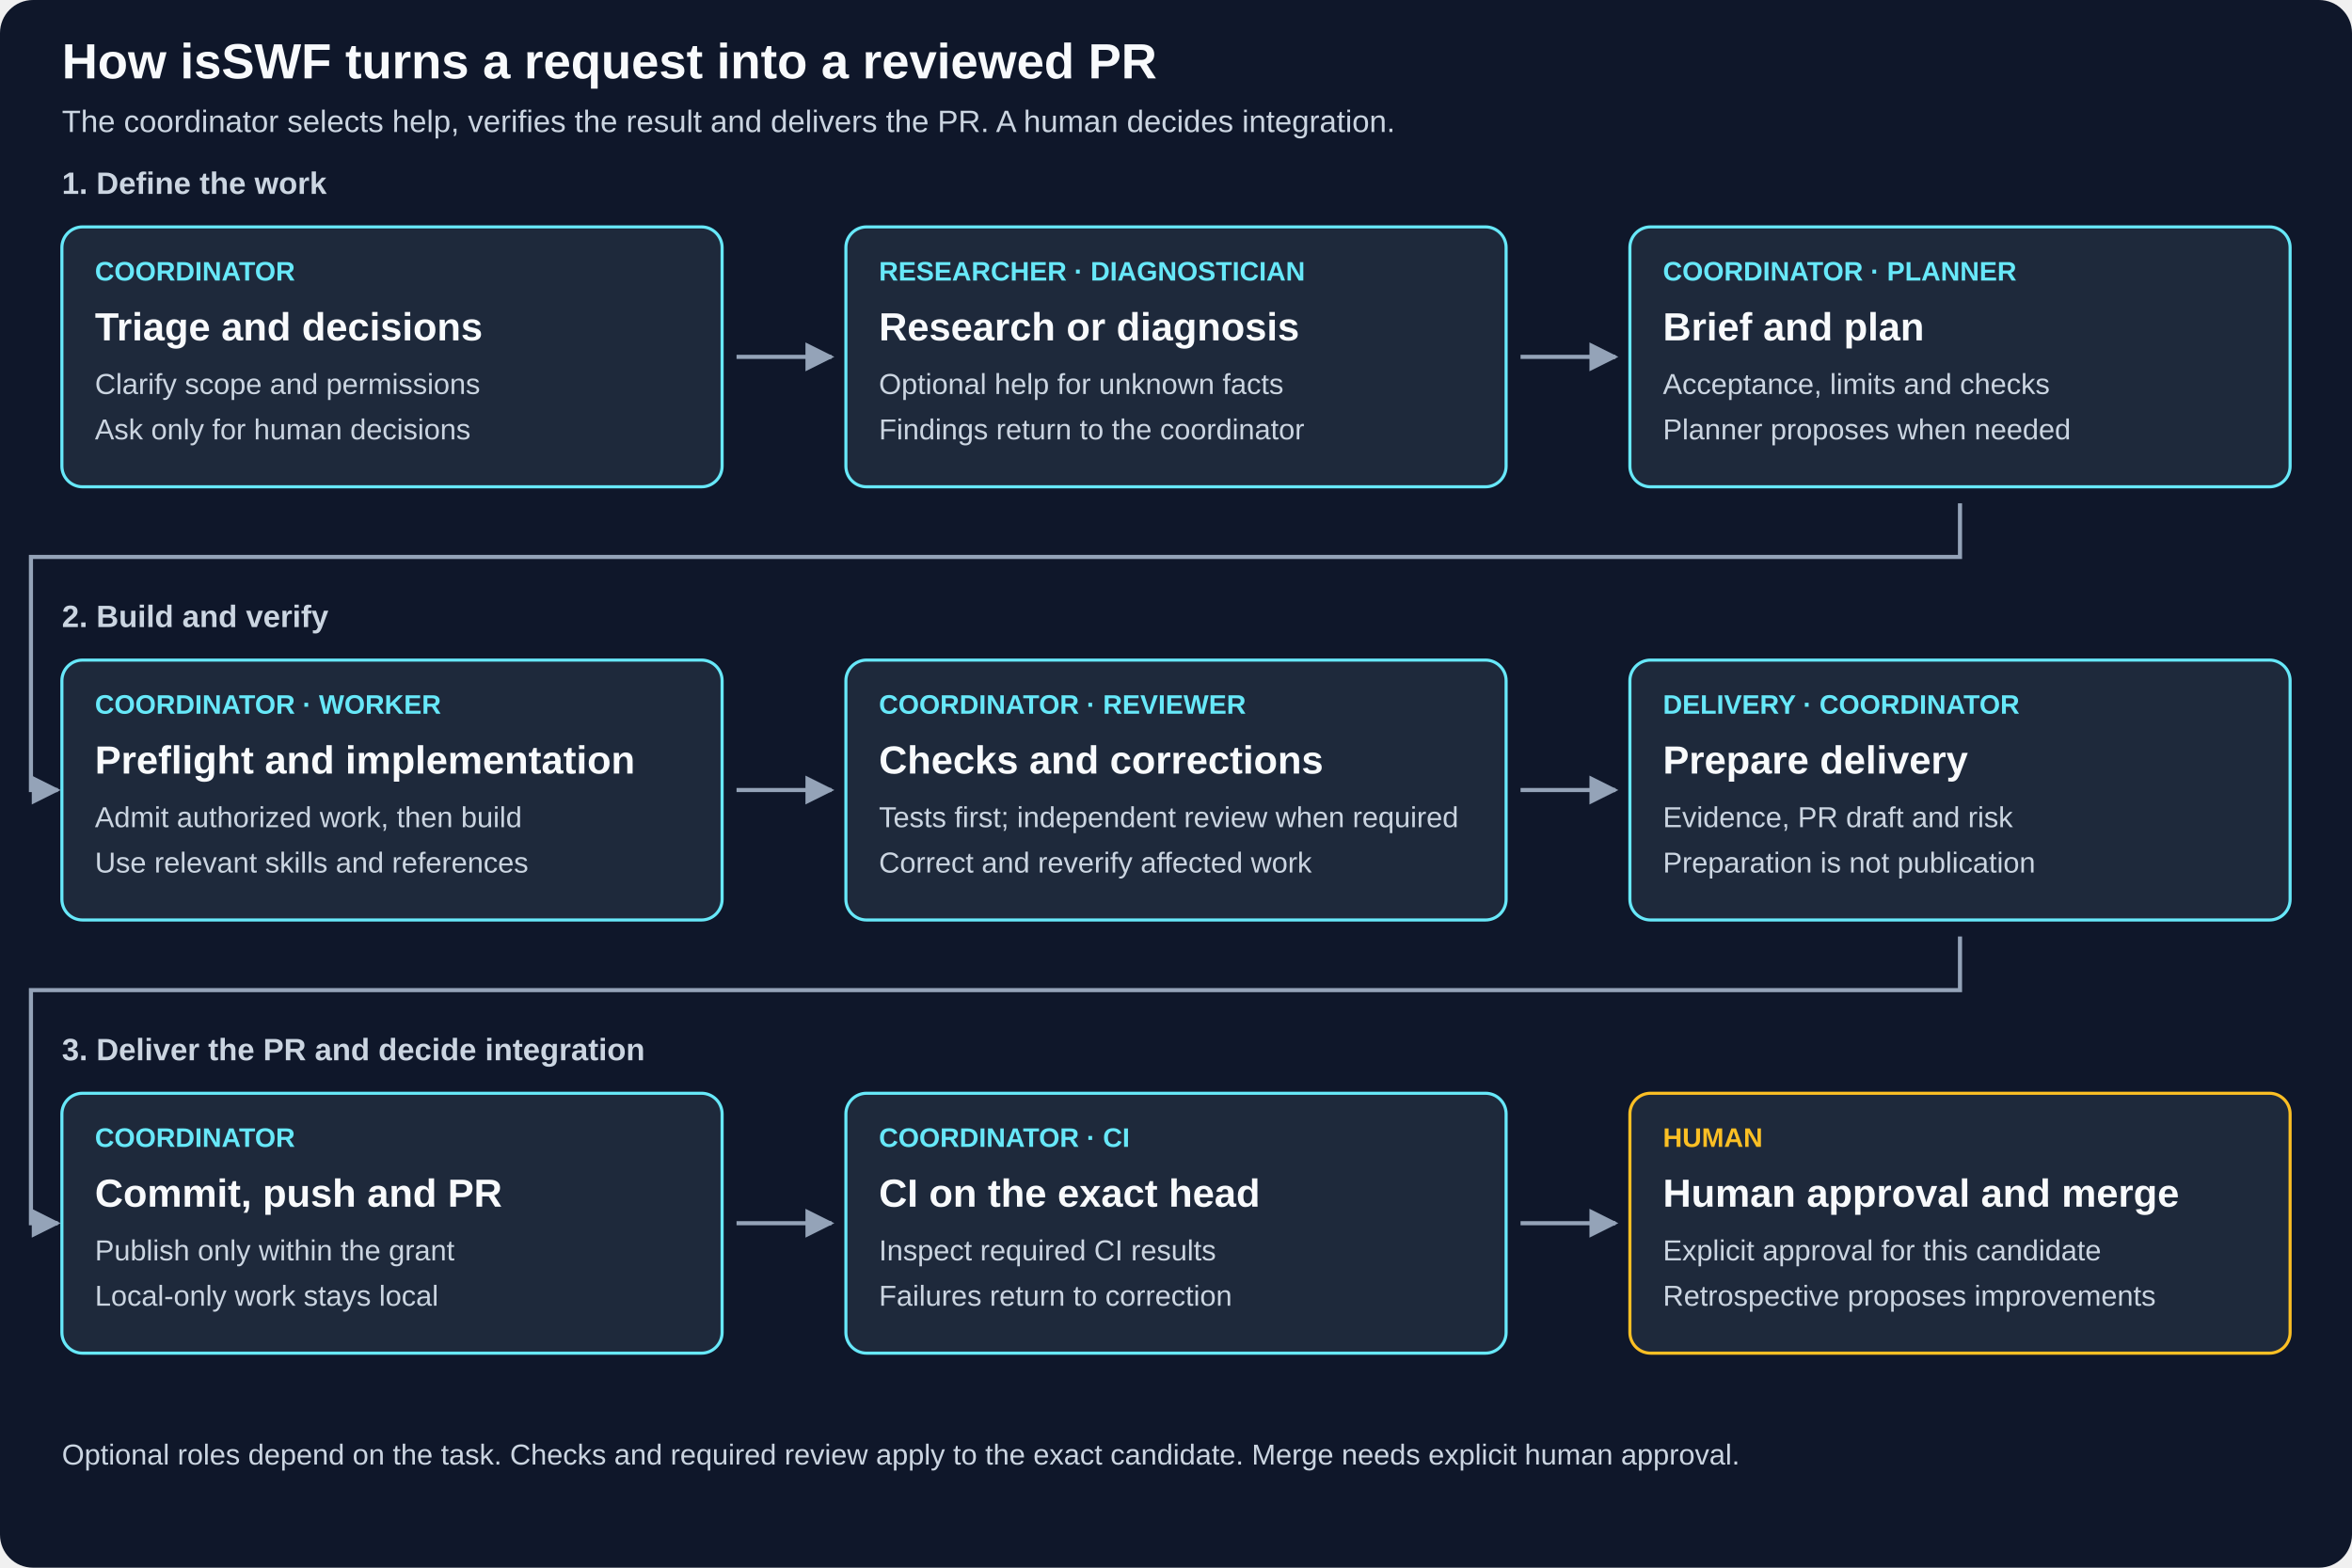
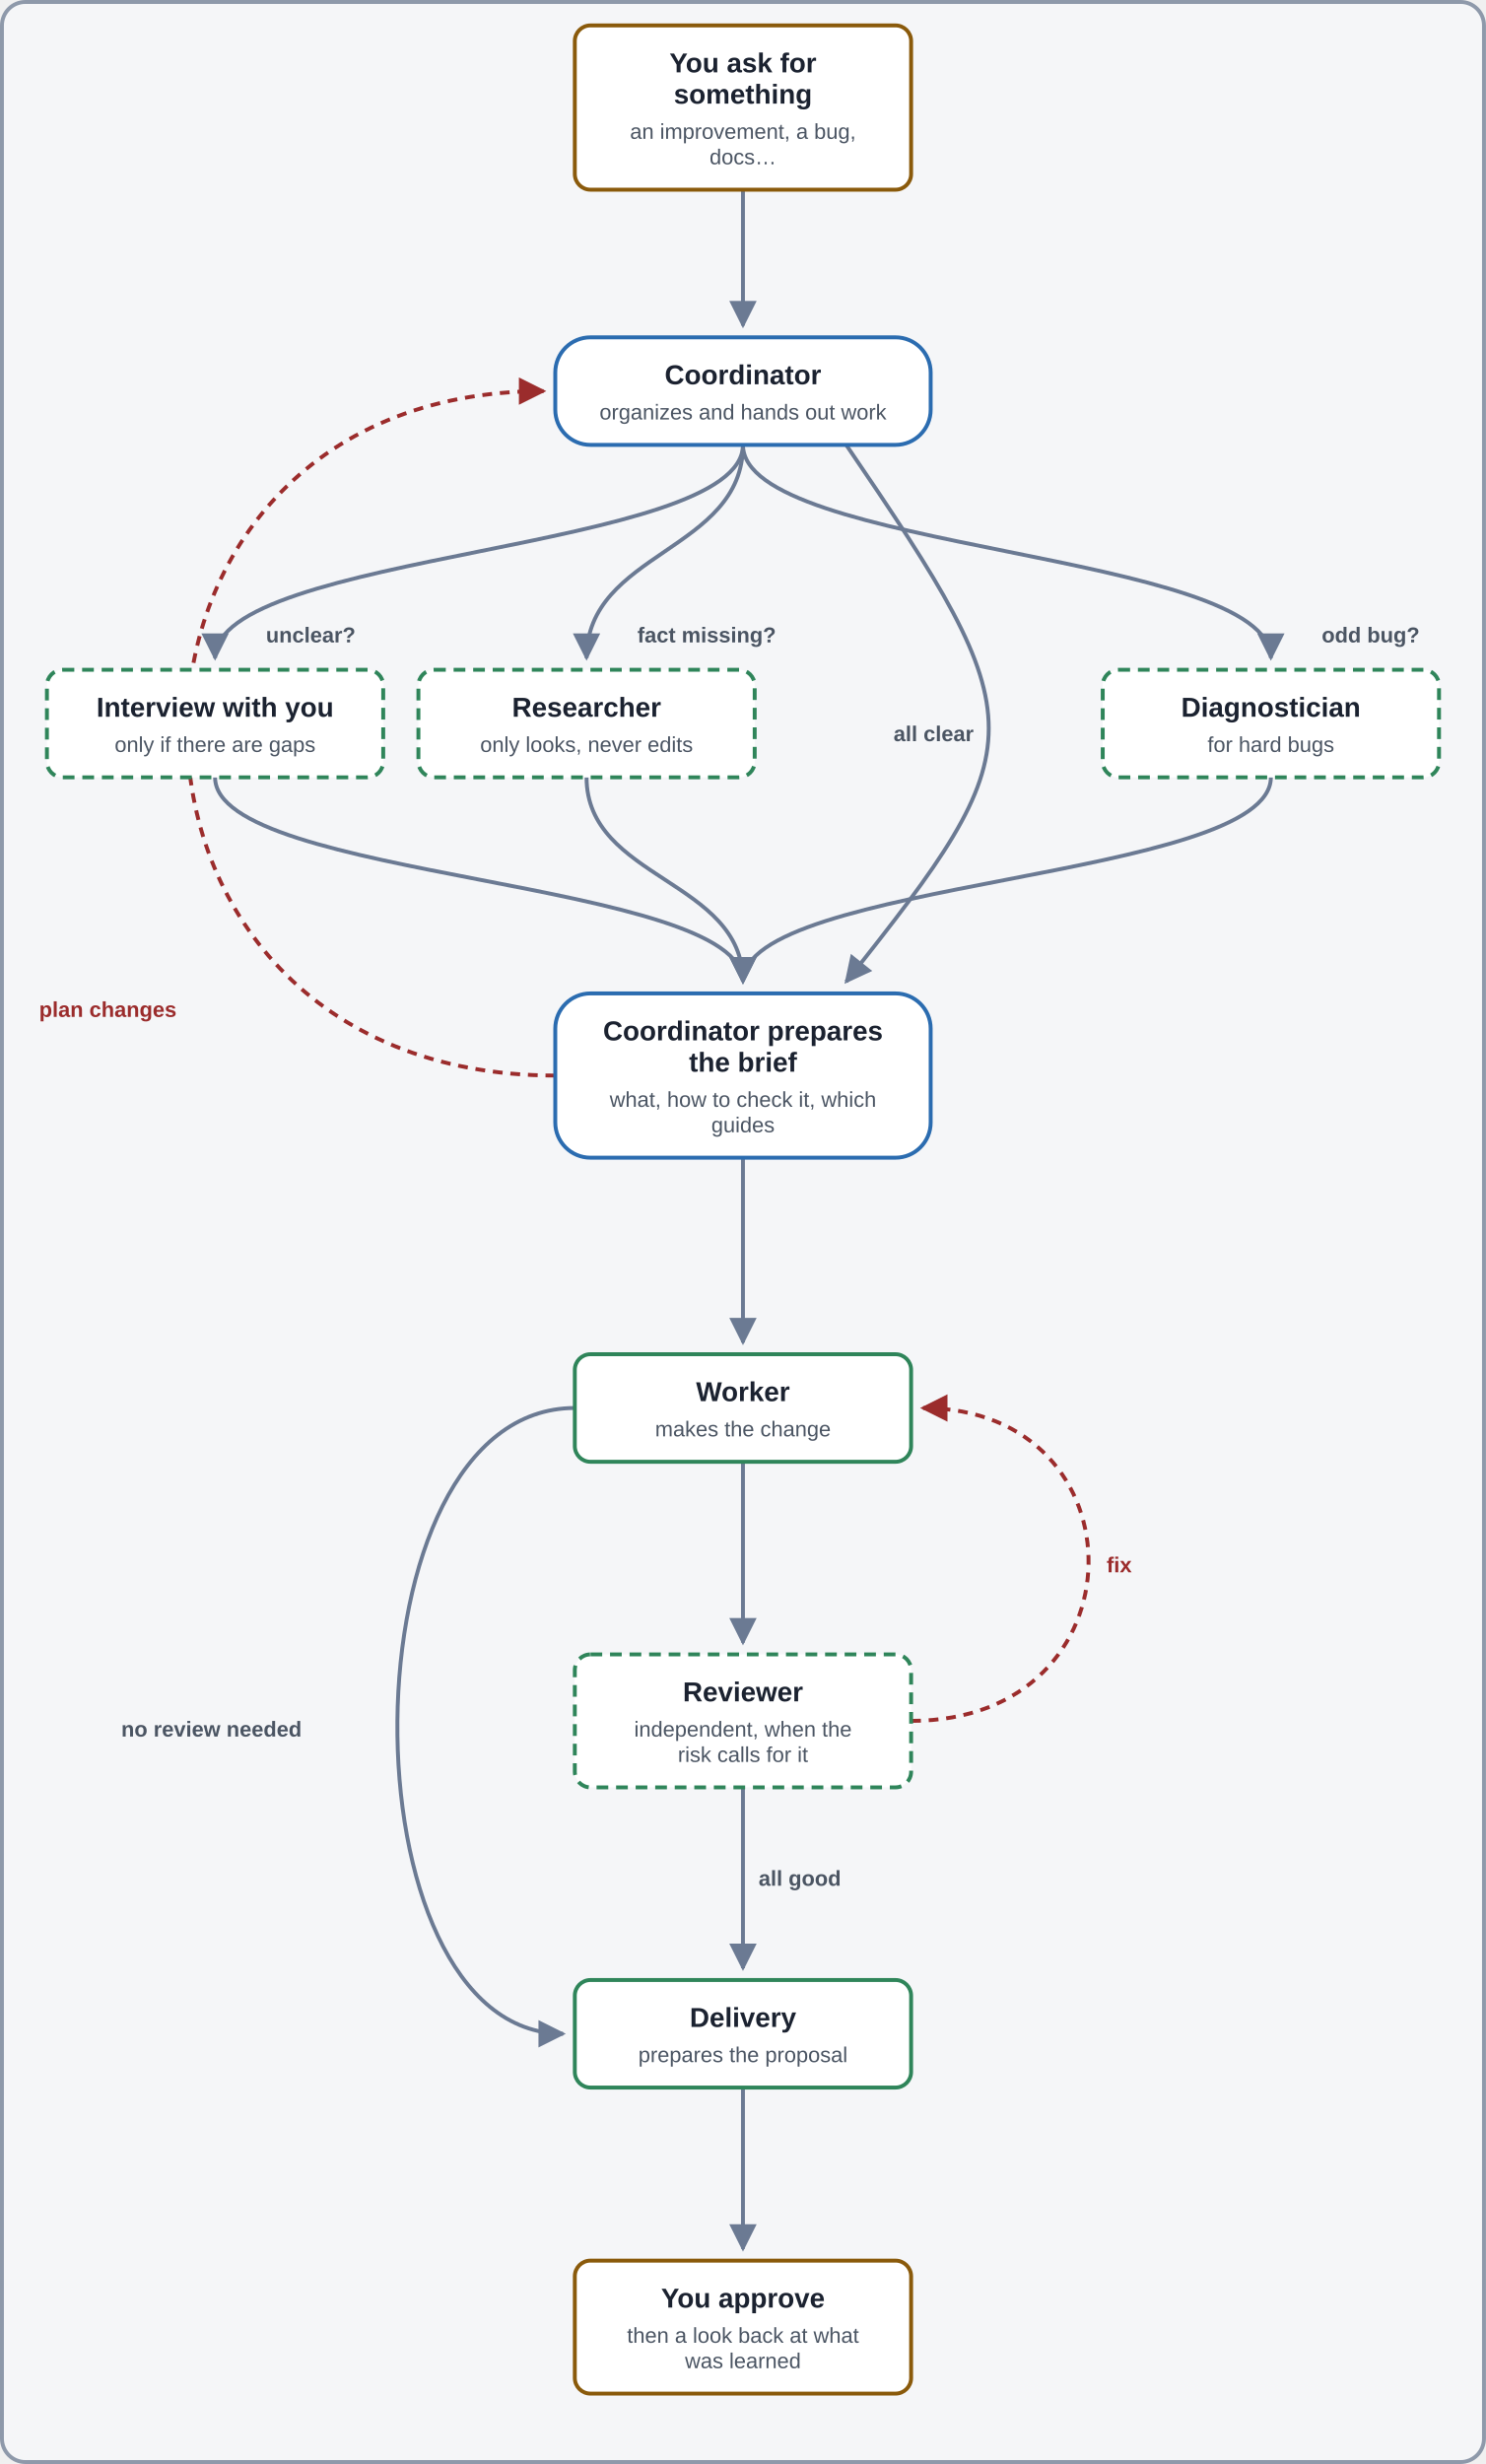
- <svg xmlns="http://www.w3.org/2000/svg" width="1140" height="760" viewBox="0 0 1140 760" role="img" aria-labelledby="title description" xml:lang="en">
+ <svg xmlns="http://www.w3.org/2000/svg" width="760" height="1260" viewBox="0 0 760 1260" role="img" aria-labelledby="t d" xml:lang="en">
  <defs>
-     <marker id="arrow" viewBox="0 0 10 10" refX="9" refY="5" markerWidth="7" markerHeight="7" orient="auto-start-reverse">
-       <path d="M0 0L10 5L0 10Z" fill="#94a3b8" />
+     <marker id="a" viewBox="0 0 10 10" refX="9" refY="5" markerWidth="7" markerHeight="7" orient="auto">
+       <path d="M0,0 L10,5 L0,10z" fill="#6b7a93" />
+     </marker>
+     <marker id="al" viewBox="0 0 10 10" refX="9" refY="5" markerWidth="7" markerHeight="7" orient="auto">
+       <path d="M0,0 L10,5 L0,10z" fill="#9b2c2c" />
    </marker>
  </defs>
-   <rect width="1140" height="760" rx="16" fill="#0f172a" />
+   <rect x="1" y="1" width="758" height="1258" rx="12" fill="#f5f6f8" stroke="#8e99aa" stroke-width="2" />
  <g font-family="Arial, Helvetica, sans-serif">
-     <text x="30" y="38" fill="#f8fafc" font-size="24" font-weight="700">How isSWF turns a request into a reviewed PR</text>
-     <text x="30" y="64" fill="#cbd5e1" font-size="15">The coordinator selects help, verifies the result and delivers the PR. A human decides integration.</text>
-     <text x="30" y="94" fill="#cbd5e1" font-size="15" font-weight="700">1. Define the work</text>
-     <rect x="30" y="110" width="320" height="126" rx="10" fill="#1e293b" stroke="#67e8f9" stroke-width="1.5" />
-     <text x="46" y="136" fill="#67e8f9" font-size="13" font-weight="700">COORDINATOR</text>
-     <text x="46" y="165" fill="#f8fafc" font-size="19" font-weight="700">Triage and decisions</text>
-     <text x="46" y="191" fill="#cbd5e1" font-size="14">Clarify scope and permissions</text>
-     <text x="46" y="213" fill="#cbd5e1" font-size="14">Ask only for human decisions</text>
-     <path d="M357 173H403" fill="none" stroke="#94a3b8" stroke-width="2" marker-end="url(#arrow)" />
-     <rect x="410" y="110" width="320" height="126" rx="10" fill="#1e293b" stroke="#67e8f9" stroke-width="1.5" />
-     <text x="426" y="136" fill="#67e8f9" font-size="13" font-weight="700">RESEARCHER · DIAGNOSTICIAN</text>
-     <text x="426" y="165" fill="#f8fafc" font-size="19" font-weight="700">Research or diagnosis</text>
-     <text x="426" y="191" fill="#cbd5e1" font-size="14">Optional help for unknown facts</text>
-     <text x="426" y="213" fill="#cbd5e1" font-size="14">Findings return to the coordinator</text>
-     <path d="M737 173H783" fill="none" stroke="#94a3b8" stroke-width="2" marker-end="url(#arrow)" />
-     <rect x="790" y="110" width="320" height="126" rx="10" fill="#1e293b" stroke="#67e8f9" stroke-width="1.5" />
-     <text x="806" y="136" fill="#67e8f9" font-size="13" font-weight="700">COORDINATOR · PLANNER</text>
-     <text x="806" y="165" fill="#f8fafc" font-size="19" font-weight="700">Brief and plan</text>
-     <text x="806" y="191" fill="#cbd5e1" font-size="14">Acceptance, limits and checks</text>
-     <text x="806" y="213" fill="#cbd5e1" font-size="14">Planner proposes when needed</text>
-     <path d="M950 244V270H15V383H28" fill="none" stroke="#94a3b8" stroke-width="2" marker-end="url(#arrow)" />
-     <text x="30" y="304" fill="#cbd5e1" font-size="15" font-weight="700">2. Build and verify</text>
-     <rect x="30" y="320" width="320" height="126" rx="10" fill="#1e293b" stroke="#67e8f9" stroke-width="1.5" />
-     <text x="46" y="346" fill="#67e8f9" font-size="13" font-weight="700">COORDINATOR · WORKER</text>
-     <text x="46" y="375" fill="#f8fafc" font-size="19" font-weight="700">Preflight and implementation</text>
-     <text x="46" y="401" fill="#cbd5e1" font-size="14">Admit authorized work, then build</text>
-     <text x="46" y="423" fill="#cbd5e1" font-size="14">Use relevant skills and references</text>
-     <path d="M357 383H403" fill="none" stroke="#94a3b8" stroke-width="2" marker-end="url(#arrow)" />
-     <rect x="410" y="320" width="320" height="126" rx="10" fill="#1e293b" stroke="#67e8f9" stroke-width="1.5" />
-     <text x="426" y="346" fill="#67e8f9" font-size="13" font-weight="700">COORDINATOR · REVIEWER</text>
-     <text x="426" y="375" fill="#f8fafc" font-size="19" font-weight="700">Checks and corrections</text>
-     <text x="426" y="401" fill="#cbd5e1" font-size="14">Tests first; independent review when required</text>
-     <text x="426" y="423" fill="#cbd5e1" font-size="14">Correct and reverify affected work</text>
-     <path d="M737 383H783" fill="none" stroke="#94a3b8" stroke-width="2" marker-end="url(#arrow)" />
-     <rect x="790" y="320" width="320" height="126" rx="10" fill="#1e293b" stroke="#67e8f9" stroke-width="1.5" />
-     <text x="806" y="346" fill="#67e8f9" font-size="13" font-weight="700">DELIVERY · COORDINATOR</text>
-     <text x="806" y="375" fill="#f8fafc" font-size="19" font-weight="700">Prepare delivery</text>
-     <text x="806" y="401" fill="#cbd5e1" font-size="14">Evidence, PR draft and risk</text>
-     <text x="806" y="423" fill="#cbd5e1" font-size="14">Preparation is not publication</text>
-     <path d="M950 454V480H15V593H28" fill="none" stroke="#94a3b8" stroke-width="2" marker-end="url(#arrow)" />
-     <text x="30" y="514" fill="#cbd5e1" font-size="15" font-weight="700">3. Deliver the PR and decide integration</text>
-     <rect x="30" y="530" width="320" height="126" rx="10" fill="#1e293b" stroke="#67e8f9" stroke-width="1.5" />
-     <text x="46" y="556" fill="#67e8f9" font-size="13" font-weight="700">COORDINATOR</text>
-     <text x="46" y="585" fill="#f8fafc" font-size="19" font-weight="700">Commit, push and PR</text>
-     <text x="46" y="611" fill="#cbd5e1" font-size="14">Publish only within the grant</text>
-     <text x="46" y="633" fill="#cbd5e1" font-size="14">Local-only work stays local</text>
-     <path d="M357 593H403" fill="none" stroke="#94a3b8" stroke-width="2" marker-end="url(#arrow)" />
-     <rect x="410" y="530" width="320" height="126" rx="10" fill="#1e293b" stroke="#67e8f9" stroke-width="1.5" />
-     <text x="426" y="556" fill="#67e8f9" font-size="13" font-weight="700">COORDINATOR · CI</text>
-     <text x="426" y="585" fill="#f8fafc" font-size="19" font-weight="700">CI on the exact head</text>
-     <text x="426" y="611" fill="#cbd5e1" font-size="14">Inspect required CI results</text>
-     <text x="426" y="633" fill="#cbd5e1" font-size="14">Failures return to correction</text>
-     <path d="M737 593H783" fill="none" stroke="#94a3b8" stroke-width="2" marker-end="url(#arrow)" />
-     <rect x="790" y="530" width="320" height="126" rx="10" fill="#1e293b" stroke="#fbbf24" stroke-width="1.5" />
-     <text x="806" y="556" fill="#fbbf24" font-size="13" font-weight="700">HUMAN</text>
-     <text x="806" y="585" fill="#f8fafc" font-size="19" font-weight="700">Human approval and merge</text>
-     <text x="806" y="611" fill="#cbd5e1" font-size="14">Explicit approval for this candidate</text>
-     <text x="806" y="633" fill="#cbd5e1" font-size="14">Retrospective proposes improvements</text>
-     <text x="30" y="710" fill="#cbd5e1" font-size="14">Optional roles depend on the task. Checks and required review apply to the exact candidate. Merge needs explicit human approval.</text>
+     <g text-anchor="start">
+       <path d="M380,97 C380,131.8 380,131.8 380,166.5" fill="none" stroke="#6b7a93" stroke-width="2" marker-end="url(#a)" />
+       <path d="M380,227.5 C380,282 110,282 110,336.5" fill="none" stroke="#6b7a93" stroke-width="2" marker-end="url(#a)" />
+       <path d="M380,227.5 C380,282 300,282 300,336.5" fill="none" stroke="#6b7a93" stroke-width="2" marker-end="url(#a)" />
+       <path d="M380,227.5 C380,282 650,282 650,336.5" fill="none" stroke="#6b7a93" stroke-width="2" marker-end="url(#a)" />
+       <path d="M432.8,227.5 C530,370 530,380 432.8,502" fill="none" stroke="#6b7a93" stroke-width="2" marker-end="url(#a)" />
+       <path d="M110,397.5 C110,449.8 380,449.8 380,502" fill="none" stroke="#6b7a93" stroke-width="2" marker-end="url(#a)" />
+       <path d="M300,397.5 C300,449.8 380,449.8 380,502" fill="none" stroke="#6b7a93" stroke-width="2" marker-end="url(#a)" />
+       <path d="M650,397.5 C650,449.8 380,449.8 380,502" fill="none" stroke="#6b7a93" stroke-width="2" marker-end="url(#a)" />
+       <path d="M380,592 C380,639.3 380,639.3 380,686.5" fill="none" stroke="#6b7a93" stroke-width="2" marker-end="url(#a)" />
+       <path d="M380,747.5 C380,793.8 380,793.8 380,840" fill="none" stroke="#6b7a93" stroke-width="2" marker-end="url(#a)" />
+       <path d="M294,720 C174,720 174,1040 288,1040" fill="none" stroke="#6b7a93" stroke-width="2" marker-end="url(#a)" />
+       <path d="M466,880 C586,880 586,720 472,720" fill="none" stroke="#9b2c2c" stroke-width="2" stroke-dasharray="5 4" marker-end="url(#al)" />
+       <path d="M380,914 C380,960.3 380,960.3 380,1006.5" fill="none" stroke="#6b7a93" stroke-width="2" marker-end="url(#a)" />
+       <path d="M380,1067.5 C380,1108.8 380,1108.8 380,1150" fill="none" stroke="#6b7a93" stroke-width="2" marker-end="url(#a)" />
+       <path d="M284,550 C34,550 34,200 278,200" fill="none" stroke="#9b2c2c" stroke-width="2" stroke-dasharray="5 4" marker-end="url(#al)" />
+       <text x="136" y="328.5" fill="#4b5563" font-size="11" font-weight="600">unclear?</text>
+       <text x="326" y="328.5" fill="#4b5563" font-size="11" font-weight="600">fact missing?</text>
+       <text x="676" y="328.5" fill="#4b5563" font-size="11" font-weight="600">odd bug?</text>
+       <text x="498" y="379" text-anchor="end" fill="#4b5563" font-size="11" font-weight="600">all clear</text>
+       <text x="62" y="888" fill="#4b5563" font-size="11" font-weight="600">no review needed</text>
+       <text x="566" y="804" fill="#9b2c2c" font-size="11" font-weight="600">fix</text>
+       <text x="388" y="964.3" fill="#4b5563" font-size="11" font-weight="600">all good</text>
+       <text x="20" y="520" fill="#9b2c2c" font-size="11" font-weight="600">plan changes</text>
+     </g>
+     <g text-anchor="middle">
+       <rect x="294" y="13" width="172" height="84" rx="8" fill="#ffffff" stroke="#8a5a0b" stroke-width="2" />
+       <text x="380" y="37" font-size="14" font-weight="700" fill="#1b2230">You ask for</text>
+       <text x="380" y="53" font-size="14" font-weight="700" fill="#1b2230">something</text>
+       <text x="380" y="71" font-size="11" fill="#4b5563">an improvement, a bug,</text>
+       <text x="380" y="84" font-size="11" fill="#4b5563">docs…</text>
+       <rect x="284" y="172.5" width="192" height="55" rx="18" fill="#ffffff" stroke="#2b6cb0" stroke-width="2" />
+       <text x="380" y="196.5" font-size="14" font-weight="700" fill="#1b2230">Coordinator</text>
+       <text x="380" y="214.5" font-size="11" fill="#4b5563">organizes and hands out work</text>
+       <rect x="24" y="342.5" width="172" height="55" rx="8" fill="#ffffff" stroke="#2f855a" stroke-width="2" stroke-dasharray="6 4" />
+       <text x="110" y="366.5" font-size="14" font-weight="700" fill="#1b2230">Interview with you</text>
+       <text x="110" y="384.5" font-size="11" fill="#4b5563">only if there are gaps</text>
+       <rect x="214" y="342.5" width="172" height="55" rx="8" fill="#ffffff" stroke="#2f855a" stroke-width="2" stroke-dasharray="6 4" />
+       <text x="300" y="366.5" font-size="14" font-weight="700" fill="#1b2230">Researcher</text>
+       <text x="300" y="384.5" font-size="11" fill="#4b5563">only looks, never edits</text>
+       <rect x="564" y="342.5" width="172" height="55" rx="8" fill="#ffffff" stroke="#2f855a" stroke-width="2" stroke-dasharray="6 4" />
+       <text x="650" y="366.5" font-size="14" font-weight="700" fill="#1b2230">Diagnostician</text>
+       <text x="650" y="384.5" font-size="11" fill="#4b5563">for hard bugs</text>
+       <rect x="284" y="508" width="192" height="84" rx="18" fill="#ffffff" stroke="#2b6cb0" stroke-width="2" />
+       <text x="380" y="532" font-size="14" font-weight="700" fill="#1b2230">Coordinator prepares</text>
+       <text x="380" y="548" font-size="14" font-weight="700" fill="#1b2230">the brief</text>
+       <text x="380" y="566" font-size="11" fill="#4b5563">what, how to check it, which</text>
+       <text x="380" y="579" font-size="11" fill="#4b5563">guides</text>
+       <rect x="294" y="692.5" width="172" height="55" rx="8" fill="#ffffff" stroke="#2f855a" stroke-width="2" />
+       <text x="380" y="716.5" font-size="14" font-weight="700" fill="#1b2230">Worker</text>
+       <text x="380" y="734.5" font-size="11" fill="#4b5563">makes the change</text>
+       <rect x="294" y="846" width="172" height="68" rx="8" fill="#ffffff" stroke="#2f855a" stroke-width="2" stroke-dasharray="6 4" />
+       <text x="380" y="870" font-size="14" font-weight="700" fill="#1b2230">Reviewer</text>
+       <text x="380" y="888" font-size="11" fill="#4b5563">independent, when the</text>
+       <text x="380" y="901" font-size="11" fill="#4b5563">risk calls for it</text>
+       <rect x="294" y="1012.5" width="172" height="55" rx="8" fill="#ffffff" stroke="#2f855a" stroke-width="2" />
+       <text x="380" y="1036.5" font-size="14" font-weight="700" fill="#1b2230">Delivery</text>
+       <text x="380" y="1054.5" font-size="11" fill="#4b5563">prepares the proposal</text>
+       <rect x="294" y="1156" width="172" height="68" rx="8" fill="#ffffff" stroke="#8a5a0b" stroke-width="2" />
+       <text x="380" y="1180" font-size="14" font-weight="700" fill="#1b2230">You approve</text>
+       <text x="380" y="1198" font-size="11" fill="#4b5563">then a look back at what</text>
+       <text x="380" y="1211" font-size="11" fill="#4b5563">was learned</text>
+     </g>
  </g>
</svg>
